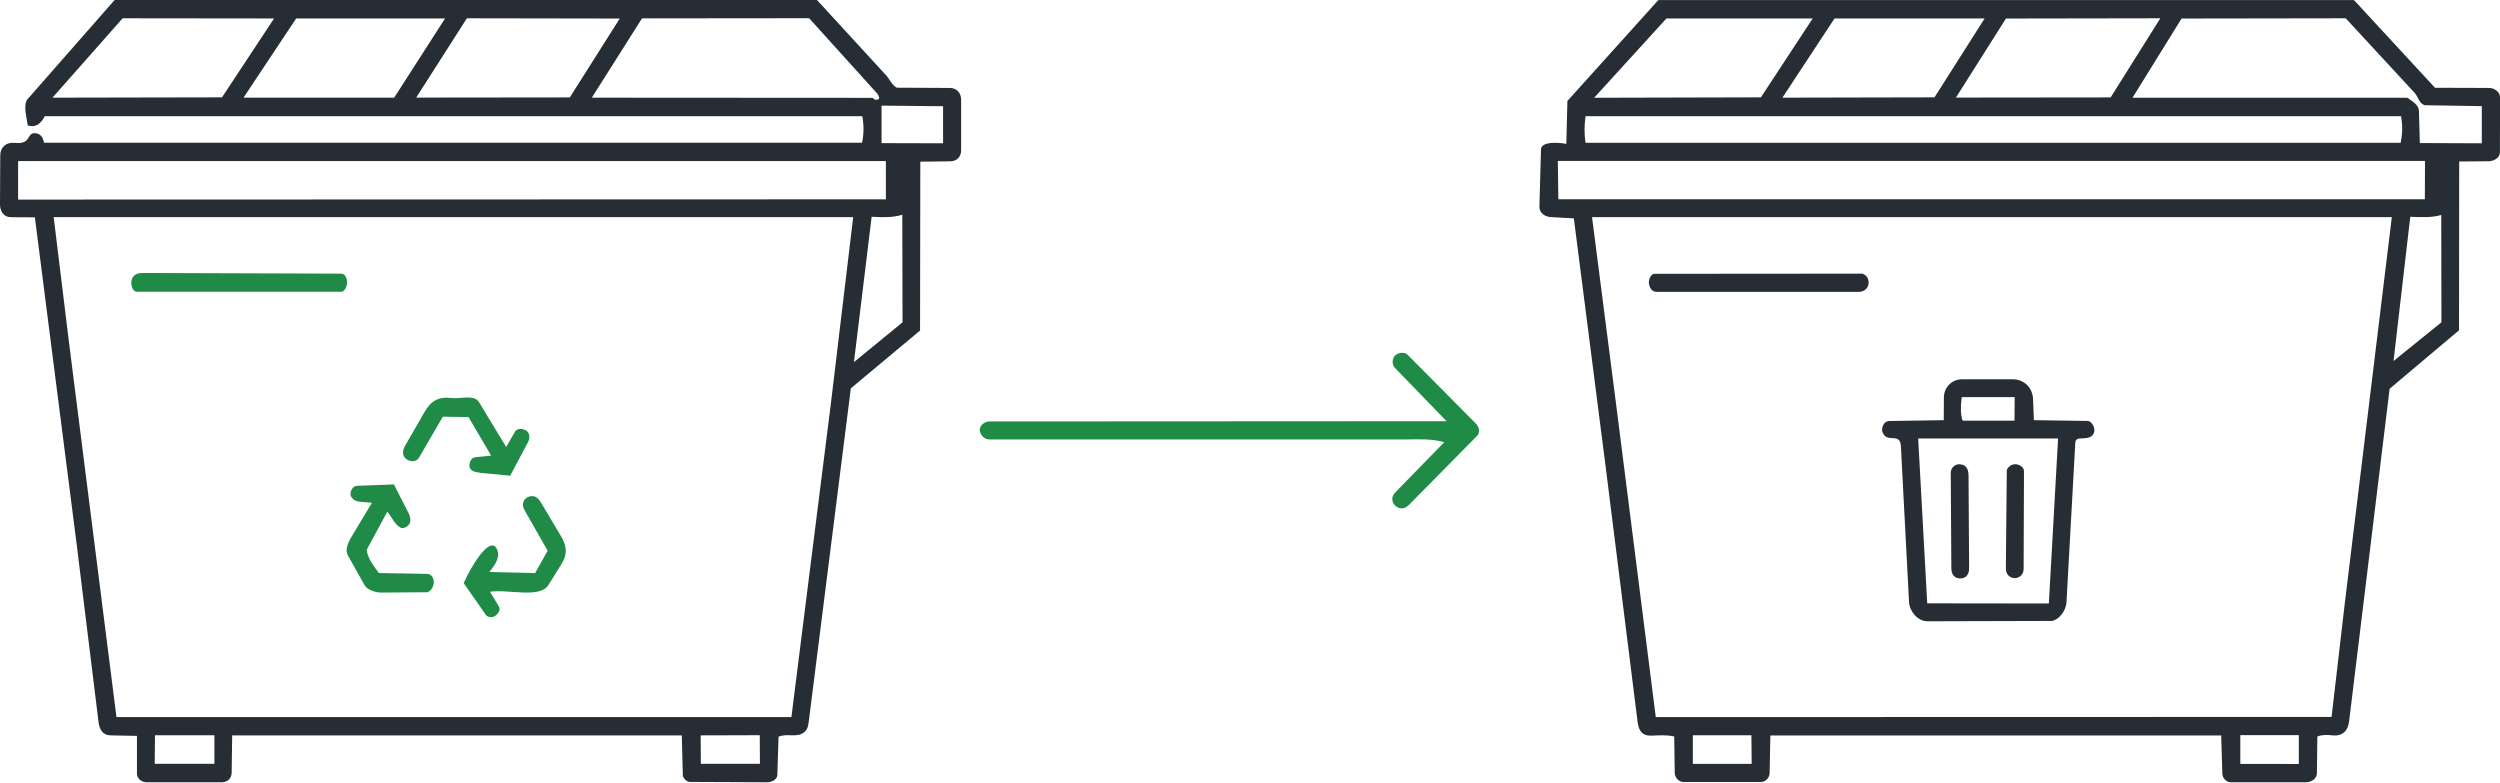
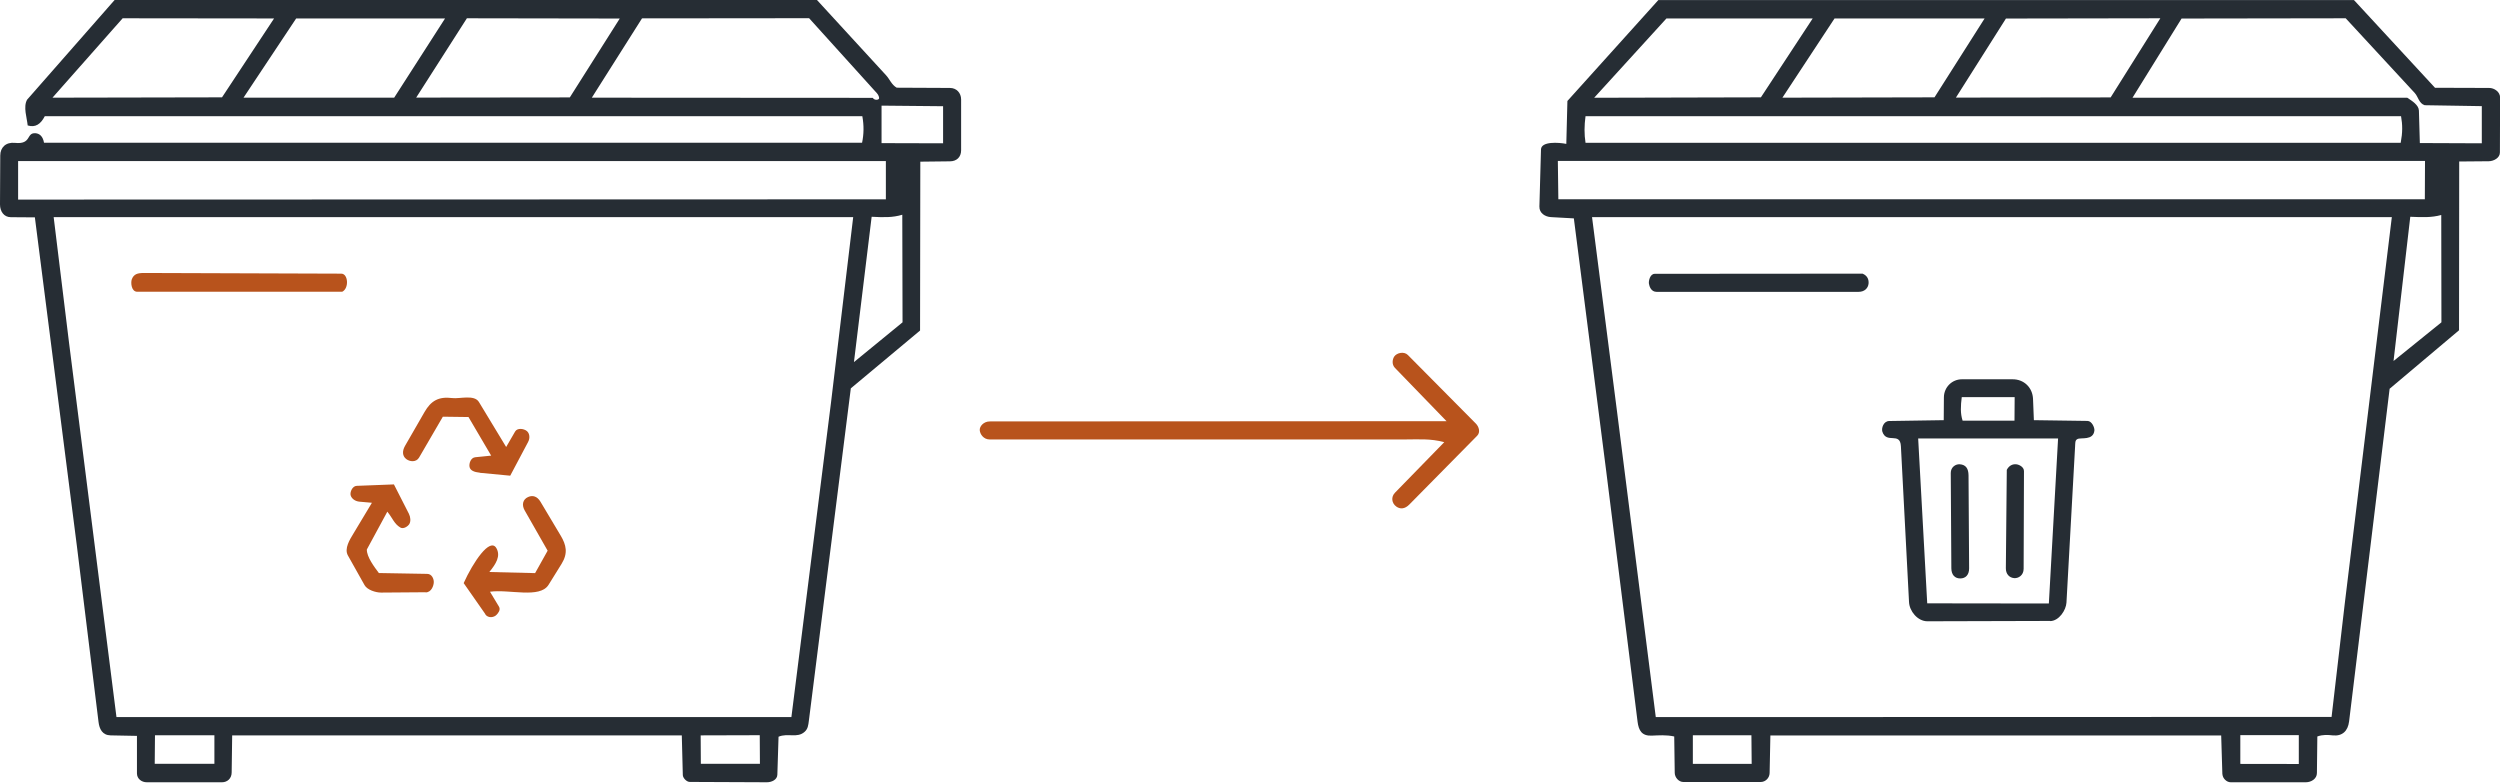
<svg xmlns="http://www.w3.org/2000/svg" viewBox="0 0 295.36 92.43">
  <defs>
-     <style>.rat0{fill:#262d34}.rat1{fill:#208b46}</style>
+     <style>.rat0{fill:#262d34}.rat1{fill:#B8531C}</style>
  </defs>
  <path class="rat0" d="M27.37,91.25c0,.73-.52,1.17-1.14,1.17h-8.89c-.61,0-1.16-.41-1.16-1.05v-4.43s-3.11-.06-3.11-.06c-.97-.02-1.33-.74-1.43-1.59l-2.56-20.81L4.12,25.68l-2.84-.02C.46,25.66,0,24.97,0,24.16l.03-5.78c0-.97.67-1.61,1.74-1.5,2,.21,1.29-1.22,2.42-1.14.44.03.87.32,1.01,1.12h96.65c.21-1.02.23-2.02.03-3.13H5.29c-.48.94-1.11,1.37-2.02,1.09-.08-.88-.55-2.19-.07-3.04L13.54,0h82.98s8.17,8.9,8.17,8.9c.43.47.64,1.11,1.25,1.46l6.29.03c.79,0,1.32.6,1.32,1.36v6.01c0,.8-.53,1.3-1.32,1.3l-3.5.04-.03,19.95-8.18,6.83-4.95,39.21c-.08.63-.12,1.02-.51,1.37-.88.79-1.97.11-3.08.58l-.14,4.49c-.02.6-.68.89-1.24.89l-9.11-.04c-.38,0-.82-.48-.82-.82l-.12-4.68H27.43s-.06,4.37-.06,4.37ZM26.23,11.5l6.15-9.32-17.89-.02L6.2,11.54l20.04-.04ZM46.57,11.54l6.01-9.36h-17.59s-6.22,9.36-6.22,9.36h17.81ZM67.32,11.51l5.9-9.32-18.06-.03-5.99,9.37,18.15-.02ZM103.6,11.01l-8.01-8.86-19.74.02-5.93,9.37,33.19.02c.22.34.71.25.75.07.02-.1-.05-.4-.26-.62ZM111.42,16.93v-4.38s-7.27-.07-7.27-.07v4.43s7.27.02,7.27.02ZM104.66,23.54v-4.51s-102.52,0-102.52,0v4.55s102.52-.03,102.52-.03ZM100.9,42.77l5.73-4.69-.03-12.71c-1.15.35-2.25.31-3.62.24l-2.09,17.16ZM93.5,84.71l4.68-37.16,2.62-21.9H6.34s1.82,14.87,1.82,14.87l5.6,44.2h79.74ZM25.33,90.24v-3.37s-7.02,0-7.02,0l-.03,3.37h7.05ZM89.78,90.24l-.02-3.38-6.98.02.02,3.36h6.98Z" />
  <path class="rat0" d="M262.56,91.49l-.14-4.6h-53.26s-.09,4.44-.09,4.44c-.01.56-.47,1.06-1.06,1.06h-9.12c-.57,0-1.02-.55-1.03-1.07l-.06-4.31c-.96-.21-1.86-.13-2.66-.1-1.18.05-1.54-.62-1.67-1.64l-3.72-29.72-3.81-29.75-2.71-.15c-.67-.04-1.38-.46-1.36-1.25l.19-6.75c.03-.97,2.09-.83,2.99-.65l.13-5.07L195.92.01h82.19s9.57,10.36,9.57,10.36l6.39.02c.61-.01,1.3.47,1.3,1.12l-.02,6.5c0,.65-.73,1.03-1.31,1.04l-3.5.03-.02,19.94-8.2,6.91-4.79,39.31c-.14,1.12-.79,1.76-1.94,1.64-.56-.06-1.14-.11-1.81.13l-.05,4.32c0,.67-.66,1.09-1.31,1.09h-8.88c-.49,0-.95-.48-.97-.94ZM208.04,11.5l6.12-9.32h-17.28s-8.54,9.37-8.54,9.37l19.7-.05ZM228.55,11.5l5.92-9.32h-17.73s-6.16,9.36-6.16,9.36l17.96-.04ZM249.36,11.51l5.87-9.35-18.24.03-5.91,9.34,18.28-.02ZM293.21,16.92v-4.38s-6.75-.11-6.75-.11c-.68-.22-.76-.99-1.16-1.43l-8.17-8.84-19.39.03-5.8,9.36h32.47c.56.37,1.35.86,1.37,1.52l.11,3.83,7.31.03ZM283.63,16.86c.23-1.22.22-2.11.04-3.13h-96.35c-.15,1.11-.16,2.12,0,3.14h96.31ZM286.48,23.54l.02-4.53h-102.45s.06,4.53.06,4.53h102.37ZM282.77,42.66l5.67-4.58-.02-12.68c-1.16.32-2.24.27-3.66.21l-1.98,17.06ZM275.46,84.71l1.58-13.57,5.54-45.49h-94.49s2.96,23.03,2.96,23.03l4.57,36.04,79.84-.02ZM206.95,90.26l-.03-3.39h-6.92s0,3.38,0,3.38h6.94ZM271.59,90.26v-3.41s-6.91,0-6.91,0v3.4s6.91.01,6.91.01Z" />
  <path class="rat1" d="M170.63,52.24c-1.66-.45-3.04-.32-4.75-.32h-48.96c-.72,0-1.14-.63-1.17-1.1-.03-.45.46-1.03,1.18-1.03l53.97-.03-6.1-6.3c-.4-.42-.29-1.03-.07-1.35.29-.42,1.14-.63,1.6-.17l8.04,8.11c.35.36.56,1.01.15,1.43l-8.02,8.13c-.53.54-1.08.56-1.53.24-.56-.4-.65-1.14-.16-1.64l5.83-5.98Z" />
  <path class="rat1" d="M40.42,34.47h-24.21c-.7-.01-.78-1.08-.64-1.47.24-.63.68-.75,1.47-.75l23.28.08c.81,0,.95,1.72.11,2.14Z" />
  <path class="rat1" d="M57.35,72.57l-2.57-3.68c1.1-2.44,3.11-5.46,3.87-4.12.52.92-.04,1.84-.84,2.81l5.41.13,1.48-2.65-2.72-4.77c-.36-.64-.22-1.29.41-1.57.53-.24,1.07-.1,1.46.55l2.38,3.99c.68,1.13.89,2.1.12,3.35l-1.54,2.48c-1.03,1.66-4.64.5-6.92.82l1.06,1.76c.23.38-.1.77-.28.96-.3.33-.99.44-1.34-.05Z" />
  <path class="rat1" d="M50.3,69.97l-5.28.04c-.64,0-1.64-.32-1.95-.88l-1.97-3.51c-.45-.81.23-1.88.66-2.59l2.18-3.63-1.47-.13c-.52-.05-.92-.35-1.04-.74-.11-.35.18-1.11.71-1.13l4.4-.17,1.77,3.47c.19.38.24.89.05,1.21-.16.27-.7.64-1.07.41-.73-.44-.9-1.1-1.53-1.87l-2.42,4.47c-.02.88.9,2.08,1.42,2.78l5.7.1c.56,0,.79.58.79.96s-.25,1.22-.96,1.23Z" />
  <path class="rat1" d="M56.71,55.85c-.7-.07-1.17-.27-1.24-.71-.07-.39.15-1.07.68-1.12l1.88-.19-2.68-4.56-3.03-.04-2.81,4.83c-.34.58-1.1.5-1.52.17-.47-.37-.48-.95-.14-1.55l2.31-4.01c.75-1.3,1.64-1.85,3.28-1.64.87.11,2.59-.44,3.14.46l3.22,5.32,1.06-1.83c.26-.45,1.03-.35,1.39-.05.3.25.41.79.14,1.29l-2.11,3.98-3.58-.34Z" />
  <path class="rat0" d="M242.22,73.36l-14.51.04c-1.15,0-2.12-1.19-2.17-2.27l-.96-18.41c-.09-1.75-1.7-.23-2.19-1.72-.13-.41.13-1.25.81-1.26l6.44-.1.02-2.7c.01-1.18.95-2.13,2.13-2.13h5.98c1.35-.01,2.37.98,2.42,2.33l.1,2.5,6.33.09c.51,0,.86.78.82,1.14-.14,1.21-1.59.79-2,1-.3.15-.25.45-.28.87l-1.02,18.46c-.05.87-.87,2.17-1.94,2.18ZM238,49.7l.02-2.78h-6.25c-.13,1.03-.18,1.92.1,2.78h6.12ZM242.06,71.3l1.09-19.5h-16.53s1.07,19.48,1.07,19.48l14.37.02Z" />
  <path class="rat0" d="M219.58,34.48h-23.87c-.63,0-.85-.63-.9-.97-.05-.32.13-1.16.69-1.16l24.55-.02c.58.24.75.7.71,1.17-.05.53-.46.98-1.18.98Z" />
  <path class="rat0" d="M239.08,67.2c0,.78-.63,1.15-1.13,1.1-.56-.05-.98-.48-.97-1.17l.11-11.62c.26-.5.67-.69,1.09-.66.33.02.94.3.94.81l-.04,11.54Z" />
  <path class="rat0" d="M232.64,67.15c0,.77-.42,1.19-1.05,1.19s-1.04-.42-1.05-1.19l-.07-11.27c0-.69.57-1.06,1.06-1.03.73.05,1.03.51,1.04,1.31l.07,10.98Z" />
</svg>
